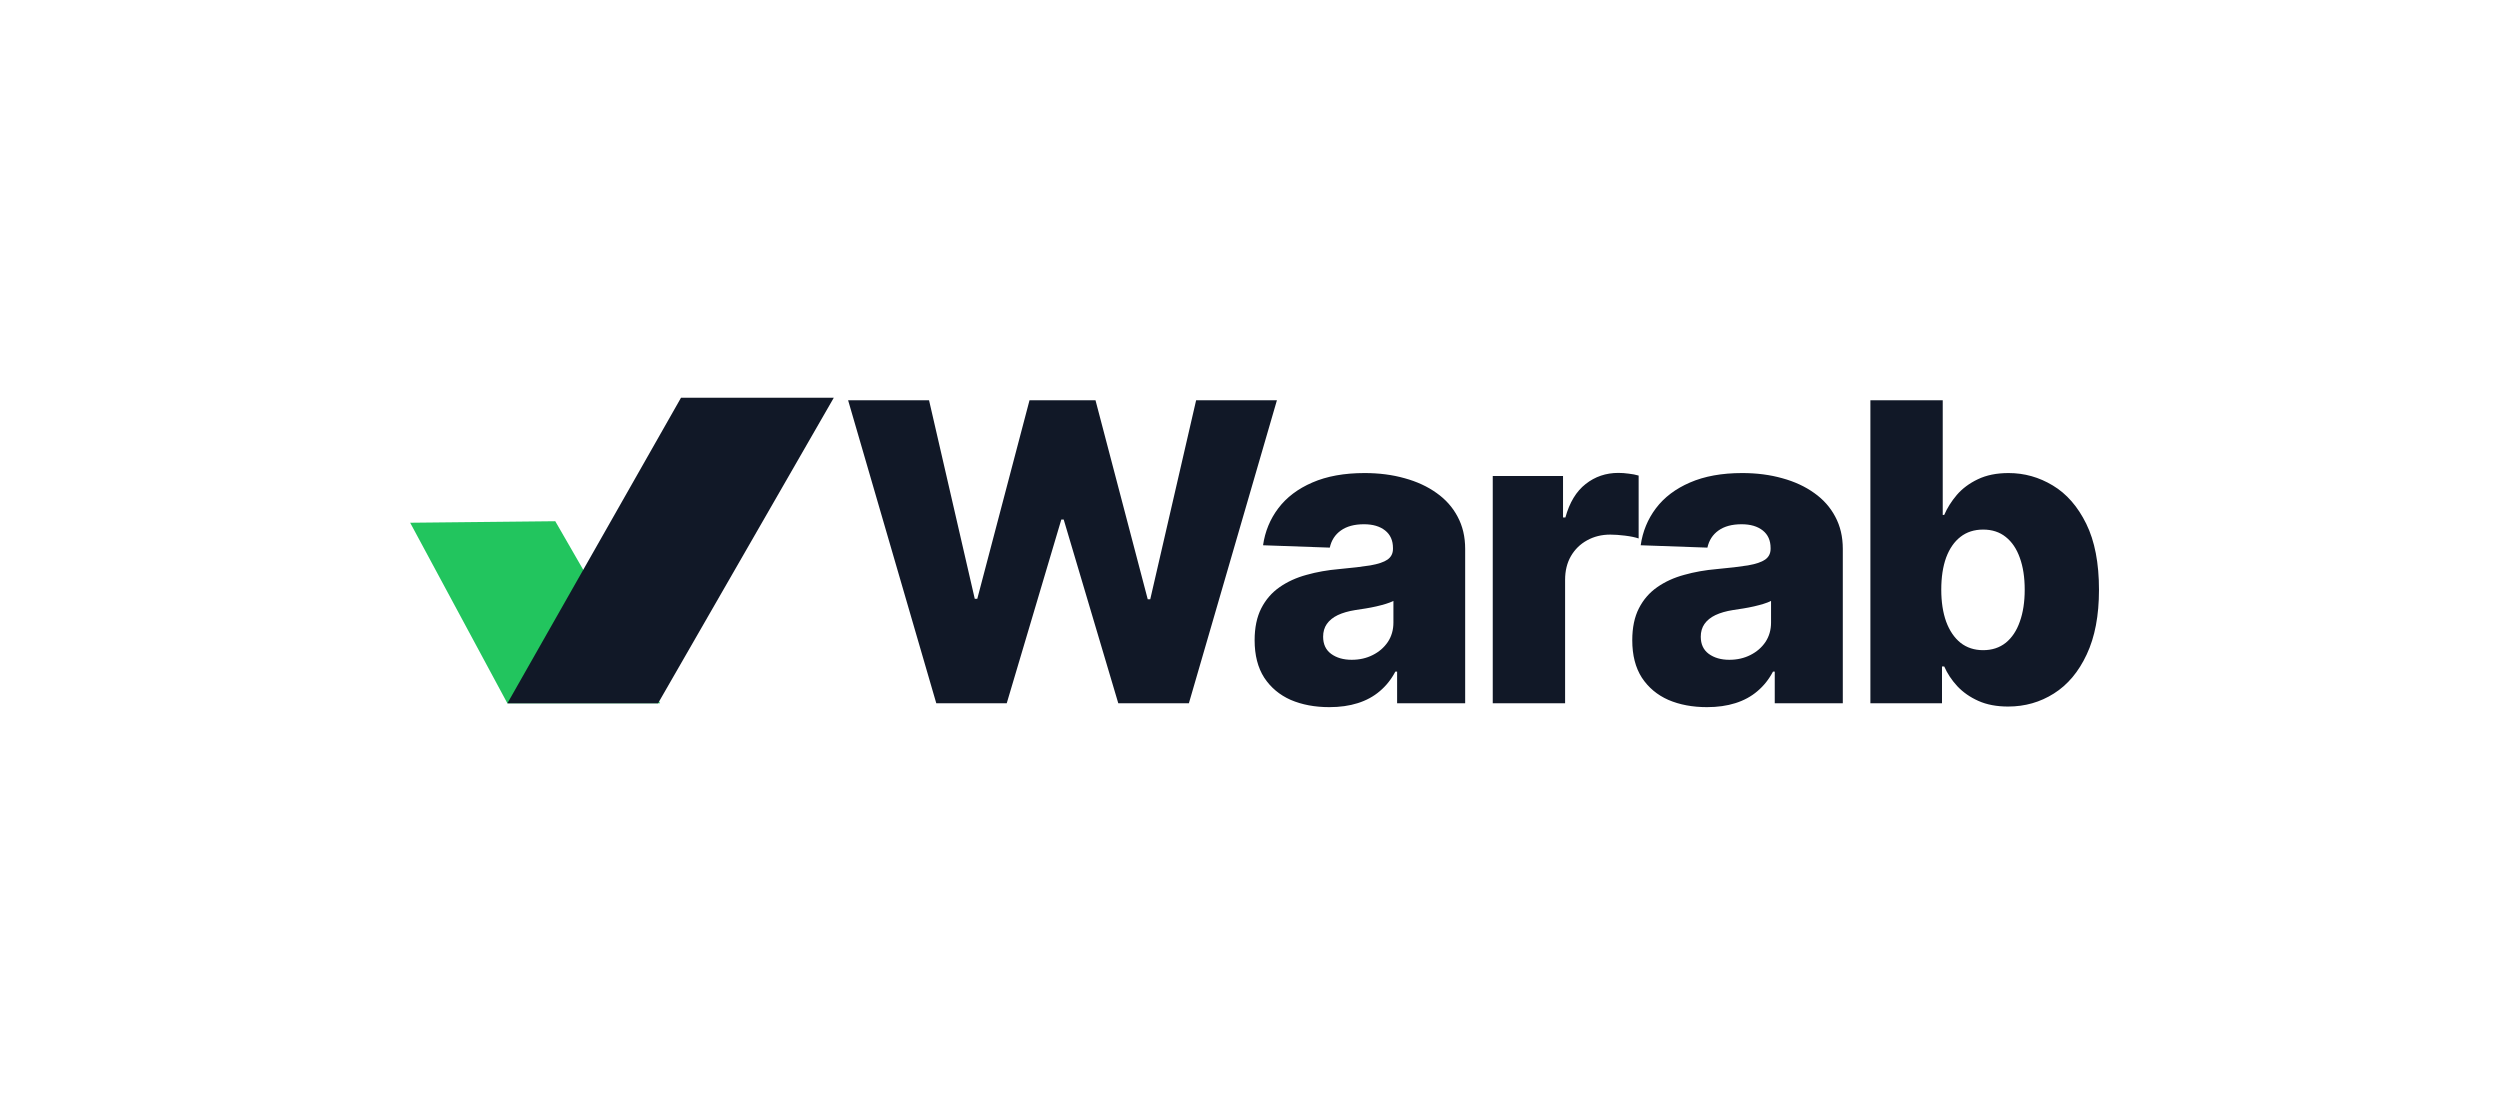
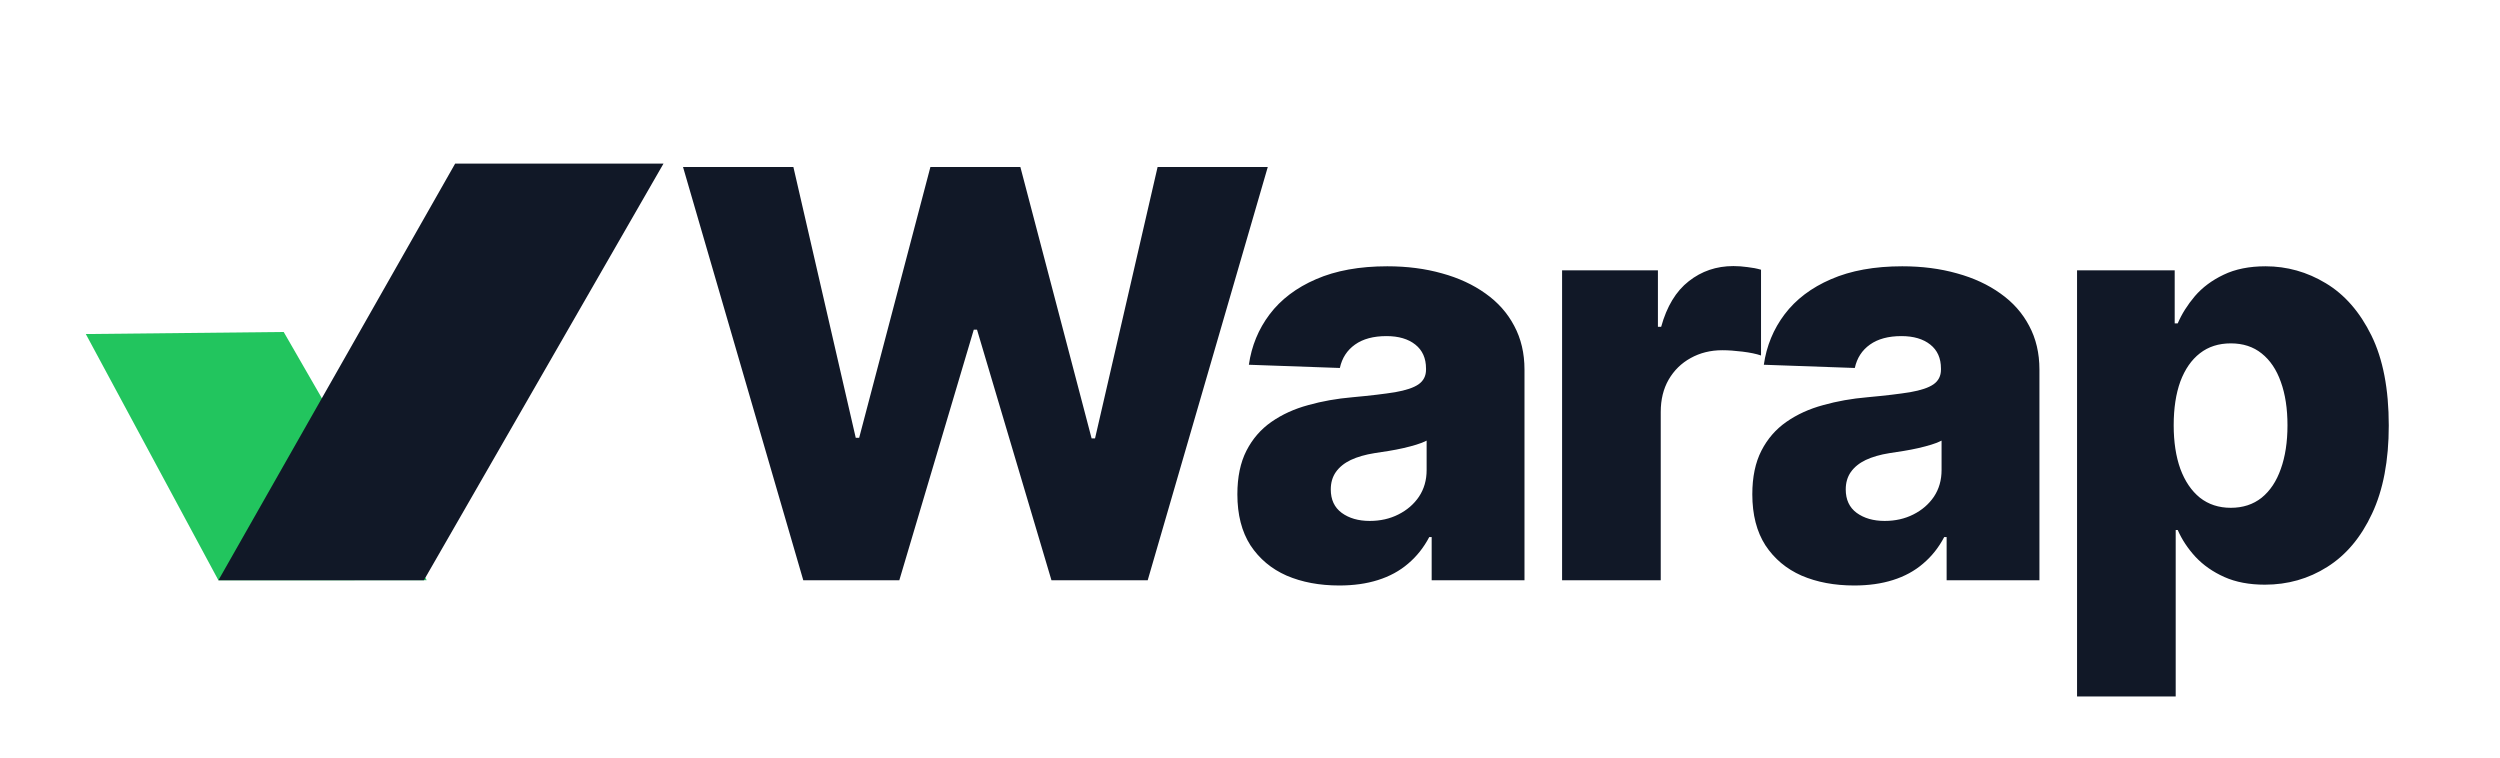
- <svg xmlns="http://www.w3.org/2000/svg" width="180" height="80" viewBox="0 0 180 80" fill="none">
-   <path d="M67.413 50.637L61.064 28.819H66.891L70.183 43.115H70.364L74.125 28.819H78.876L82.637 43.147H82.818L86.121 28.819H91.938L85.599 50.637H80.517L76.586 37.405H76.415L72.484 50.637H67.413ZM95.713 50.914C94.669 50.914 93.742 50.74 92.932 50.392C92.129 50.037 91.494 49.504 91.025 48.794C90.564 48.076 90.333 47.178 90.333 46.098C90.333 45.189 90.493 44.422 90.812 43.797C91.132 43.172 91.572 42.664 92.133 42.274C92.694 41.883 93.341 41.588 94.072 41.39C94.804 41.184 95.585 41.045 96.416 40.974C97.346 40.889 98.096 40.8 98.664 40.708C99.232 40.608 99.644 40.47 99.899 40.292C100.162 40.108 100.294 39.848 100.294 39.515V39.461C100.294 38.914 100.105 38.492 99.729 38.194C99.353 37.895 98.845 37.746 98.206 37.746C97.517 37.746 96.963 37.895 96.544 38.194C96.125 38.492 95.858 38.904 95.745 39.429L90.94 39.259C91.082 38.265 91.448 37.377 92.037 36.596C92.634 35.807 93.451 35.189 94.487 34.742C95.531 34.287 96.785 34.06 98.248 34.06C99.292 34.06 100.255 34.184 101.135 34.433C102.016 34.674 102.783 35.029 103.436 35.498C104.09 35.96 104.594 36.528 104.949 37.203C105.311 37.877 105.492 38.648 105.492 39.515V50.637H100.592V48.357H100.464C100.173 48.911 99.8 49.38 99.346 49.763C98.898 50.147 98.369 50.434 97.758 50.626C97.154 50.818 96.473 50.914 95.713 50.914ZM97.321 47.505C97.882 47.505 98.387 47.391 98.834 47.164C99.289 46.936 99.651 46.624 99.921 46.226C100.191 45.821 100.326 45.353 100.326 44.82V43.265C100.176 43.343 99.995 43.414 99.782 43.478C99.576 43.541 99.349 43.602 99.1 43.659C98.852 43.716 98.596 43.765 98.333 43.808C98.071 43.85 97.819 43.89 97.577 43.925C97.087 44.003 96.668 44.124 96.32 44.287C95.979 44.451 95.716 44.664 95.531 44.926C95.354 45.182 95.265 45.488 95.265 45.843C95.265 46.383 95.457 46.794 95.841 47.078C96.231 47.363 96.725 47.505 97.321 47.505ZM107.478 50.637V34.273H112.538V37.256H112.709C113.007 36.176 113.493 35.374 114.168 34.848C114.843 34.316 115.628 34.049 116.523 34.049C116.764 34.049 117.013 34.067 117.268 34.103C117.524 34.131 117.762 34.177 117.982 34.241V38.769C117.734 38.684 117.407 38.616 117.002 38.566C116.604 38.517 116.249 38.492 115.937 38.492C115.319 38.492 114.761 38.63 114.264 38.907C113.774 39.177 113.387 39.557 113.103 40.047C112.826 40.53 112.687 41.098 112.687 41.752V50.637H107.478ZM122.902 50.914C121.858 50.914 120.932 50.74 120.122 50.392C119.319 50.037 118.684 49.504 118.215 48.794C117.753 48.076 117.523 47.178 117.523 46.098C117.523 45.189 117.682 44.422 118.002 43.797C118.322 43.172 118.762 42.664 119.323 42.274C119.884 41.883 120.53 41.588 121.262 41.39C121.993 41.184 122.775 41.045 123.606 40.974C124.536 40.889 125.285 40.8 125.853 40.708C126.422 40.608 126.834 40.47 127.089 40.292C127.352 40.108 127.483 39.848 127.483 39.515V39.461C127.483 38.914 127.295 38.492 126.919 38.194C126.542 37.895 126.035 37.746 125.395 37.746C124.706 37.746 124.152 37.895 123.733 38.194C123.314 38.492 123.048 38.904 122.934 39.429L118.13 39.259C118.272 38.265 118.638 37.377 119.227 36.596C119.824 35.807 120.64 35.189 121.677 34.742C122.721 34.287 123.975 34.06 125.438 34.06C126.482 34.06 127.444 34.184 128.325 34.433C129.206 34.674 129.973 35.029 130.626 35.498C131.28 35.96 131.784 36.528 132.139 37.203C132.501 37.877 132.682 38.648 132.682 39.515V50.637H127.782V48.357H127.654C127.363 48.911 126.99 49.38 126.535 49.763C126.088 50.147 125.559 50.434 124.948 50.626C124.344 50.818 123.662 50.914 122.902 50.914ZM124.511 47.505C125.072 47.505 125.576 47.391 126.024 47.164C126.478 46.936 126.841 46.624 127.111 46.226C127.38 45.821 127.515 45.353 127.515 44.82V43.265C127.366 43.343 127.185 43.414 126.972 43.478C126.766 43.541 126.539 43.602 126.29 43.659C126.042 43.716 125.786 43.765 125.523 43.808C125.26 43.85 125.008 43.89 124.767 43.925C124.277 44.003 123.858 44.124 123.51 44.287C123.169 44.451 122.906 44.664 122.721 44.926C122.544 45.182 122.455 45.488 122.455 45.843C122.455 46.383 122.647 46.794 123.03 47.078C123.421 47.363 123.915 47.505 124.511 47.505ZM134.668 50.637V28.819H139.877V37.075H139.984C140.197 36.578 140.499 36.098 140.889 35.637C141.287 35.175 141.791 34.799 142.402 34.508C143.02 34.209 143.759 34.06 144.618 34.06C145.754 34.06 146.816 34.358 147.803 34.955C148.798 35.551 149.6 36.471 150.211 37.714C150.822 38.957 151.127 40.541 151.127 42.466C151.127 44.319 150.832 45.871 150.243 47.121C149.661 48.371 148.872 49.309 147.878 49.934C146.891 50.559 145.793 50.871 144.586 50.871C143.762 50.871 143.048 50.736 142.445 50.466C141.841 50.196 141.333 49.841 140.921 49.401C140.516 48.961 140.204 48.488 139.984 47.984H139.824V50.637H134.668ZM139.771 42.455C139.771 43.336 139.888 44.103 140.122 44.756C140.364 45.409 140.708 45.917 141.156 46.279C141.61 46.635 142.153 46.812 142.786 46.812C143.425 46.812 143.968 46.635 144.416 46.279C144.863 45.917 145.2 45.409 145.428 44.756C145.662 44.103 145.779 43.336 145.779 42.455C145.779 41.574 145.662 40.811 145.428 40.164C145.2 39.518 144.863 39.017 144.416 38.662C143.975 38.307 143.432 38.13 142.786 38.13C142.146 38.13 141.603 38.304 141.156 38.652C140.708 39 140.364 39.497 140.122 40.143C139.888 40.789 139.771 41.56 139.771 42.455Z" fill="#111827" />
-   <path d="M29.532 37.637L39.979 37.528L47.531 50.636L36.531 50.637L29.532 37.637Z" fill="#22C55E" />
-   <path d="M60.033 28.638L49.032 28.639L36.532 50.638L47.38 50.638L60.033 28.638Z" fill="#111827" />
+ <svg xmlns="http://www.w3.org/2000/svg" width="132" height="40" viewBox="0 0 132 40" fill="none">
+   <path d="M42.413 30.637L36.064 8.819H41.891L45.183 23.115H45.364L49.125 8.819H53.876L57.637 23.147H57.818L61.121 8.819H66.938L60.599 30.637H55.517L51.586 17.405H51.416L47.484 30.637H42.413ZM70.713 30.914C69.669 30.914 68.742 30.74 67.932 30.392C67.129 30.037 66.494 29.504 66.025 28.794C65.564 28.076 65.333 27.178 65.333 26.098C65.333 25.189 65.493 24.422 65.812 23.797C66.132 23.172 66.572 22.664 67.133 22.274C67.694 21.883 68.341 21.588 69.072 21.39C69.804 21.184 70.585 21.045 71.416 20.974C72.346 20.889 73.096 20.8 73.664 20.708C74.232 20.608 74.644 20.47 74.899 20.292C75.162 20.108 75.294 19.848 75.294 19.515V19.461C75.294 18.914 75.105 18.492 74.729 18.194C74.353 17.895 73.845 17.746 73.206 17.746C72.517 17.746 71.963 17.895 71.544 18.194C71.125 18.492 70.858 18.904 70.745 19.429L65.94 19.259C66.082 18.265 66.448 17.377 67.037 16.596C67.634 15.807 68.451 15.189 69.487 14.742C70.531 14.287 71.785 14.06 73.248 14.06C74.292 14.06 75.254 14.184 76.135 14.433C77.016 14.674 77.783 15.03 78.436 15.498C79.09 15.96 79.594 16.528 79.949 17.203C80.311 17.878 80.493 18.648 80.493 19.515V30.637H75.592V28.357H75.464C75.173 28.911 74.8 29.38 74.346 29.763C73.898 30.147 73.369 30.434 72.758 30.626C72.154 30.818 71.473 30.914 70.713 30.914ZM72.321 27.505C72.882 27.505 73.387 27.391 73.834 27.164C74.289 26.936 74.651 26.624 74.921 26.226C75.191 25.821 75.326 25.353 75.326 24.82V23.265C75.176 23.343 74.995 23.414 74.782 23.478C74.576 23.541 74.349 23.602 74.1 23.659C73.852 23.716 73.596 23.765 73.333 23.808C73.071 23.851 72.819 23.89 72.577 23.925C72.087 24.003 71.668 24.124 71.32 24.287C70.979 24.451 70.716 24.664 70.531 24.927C70.354 25.182 70.265 25.488 70.265 25.843C70.265 26.383 70.457 26.794 70.841 27.078C71.231 27.363 71.725 27.505 72.321 27.505ZM82.478 30.637V14.273H87.538V17.256H87.709C88.007 16.177 88.493 15.374 89.168 14.848C89.843 14.316 90.628 14.049 91.523 14.049C91.764 14.049 92.013 14.067 92.268 14.103C92.524 14.131 92.762 14.177 92.982 14.241V18.769C92.734 18.684 92.407 18.616 92.002 18.566C91.604 18.517 91.249 18.492 90.937 18.492C90.319 18.492 89.761 18.63 89.264 18.907C88.774 19.177 88.387 19.557 88.103 20.047C87.826 20.53 87.687 21.098 87.687 21.752V30.637H82.478ZM97.903 30.914C96.859 30.914 95.932 30.74 95.122 30.392C94.319 30.037 93.684 29.504 93.215 28.794C92.753 28.076 92.522 27.178 92.522 26.098C92.522 25.189 92.682 24.422 93.002 23.797C93.322 23.172 93.762 22.664 94.323 22.274C94.884 21.883 95.53 21.588 96.262 21.39C96.993 21.184 97.775 21.045 98.606 20.974C99.536 20.889 100.285 20.8 100.853 20.708C101.422 20.608 101.834 20.47 102.089 20.292C102.352 20.108 102.483 19.848 102.483 19.515V19.461C102.483 18.914 102.295 18.492 101.919 18.194C101.542 17.895 101.035 17.746 100.395 17.746C99.707 17.746 99.153 17.895 98.734 18.194C98.314 18.492 98.048 18.904 97.934 19.429L93.13 19.259C93.272 18.265 93.638 17.377 94.227 16.596C94.824 15.807 95.64 15.189 96.677 14.742C97.721 14.287 98.975 14.06 100.438 14.06C101.482 14.06 102.444 14.184 103.325 14.433C104.206 14.674 104.973 15.03 105.626 15.498C106.28 15.96 106.784 16.528 107.139 17.203C107.501 17.878 107.682 18.648 107.682 19.515V30.637H102.782V28.357H102.654C102.363 28.911 101.99 29.38 101.535 29.763C101.088 30.147 100.559 30.434 99.948 30.626C99.344 30.818 98.662 30.914 97.903 30.914ZM99.511 27.505C100.072 27.505 100.576 27.391 101.024 27.164C101.478 26.936 101.841 26.624 102.111 26.226C102.38 25.821 102.515 25.353 102.515 24.82V23.265C102.366 23.343 102.185 23.414 101.972 23.478C101.766 23.541 101.539 23.602 101.29 23.659C101.042 23.716 100.786 23.765 100.523 23.808C100.26 23.851 100.008 23.89 99.767 23.925C99.277 24.003 98.858 24.124 98.51 24.287C98.169 24.451 97.906 24.664 97.721 24.927C97.544 25.182 97.455 25.488 97.455 25.843C97.455 26.383 97.647 26.794 98.03 27.078C98.421 27.363 98.915 27.505 99.511 27.505ZM109.668 36.773V14.273H114.824V17.075H114.984C115.197 16.578 115.499 16.098 115.889 15.637C116.287 15.175 116.791 14.799 117.402 14.508C118.02 14.209 118.759 14.06 119.618 14.06C120.754 14.06 121.816 14.358 122.803 14.955C123.798 15.552 124.6 16.471 125.211 17.714C125.822 18.957 126.127 20.541 126.127 22.466C126.127 24.319 125.832 25.871 125.243 27.121C124.661 28.371 123.872 29.309 122.878 29.934C121.891 30.559 120.793 30.871 119.586 30.871C118.762 30.871 118.048 30.736 117.445 30.466C116.841 30.196 116.333 29.841 115.921 29.401C115.516 28.961 115.204 28.488 114.984 27.984H114.877V36.773H109.668ZM114.771 22.455C114.771 23.336 114.888 24.103 115.122 24.756C115.364 25.409 115.708 25.917 116.156 26.279C116.61 26.635 117.153 26.812 117.786 26.812C118.425 26.812 118.968 26.635 119.416 26.279C119.863 25.917 120.2 25.409 120.428 24.756C120.662 24.103 120.779 23.336 120.779 22.455C120.779 21.574 120.662 20.811 120.428 20.164C120.2 19.518 119.863 19.017 119.416 18.662C118.975 18.307 118.432 18.13 117.786 18.13C117.146 18.13 116.603 18.304 116.156 18.652C115.708 19 115.364 19.497 115.122 20.143C114.888 20.789 114.771 21.56 114.771 22.455Z" fill="#111827" />
+   <path d="M4.531 17.637L14.979 17.528L22.531 30.636L11.531 30.637L4.531 17.637Z" fill="#22C55E" />
+   <path d="M35.033 8.638L24.032 8.639L11.532 30.638L22.38 30.638L35.033 8.638Z" fill="#111827" />
</svg>
